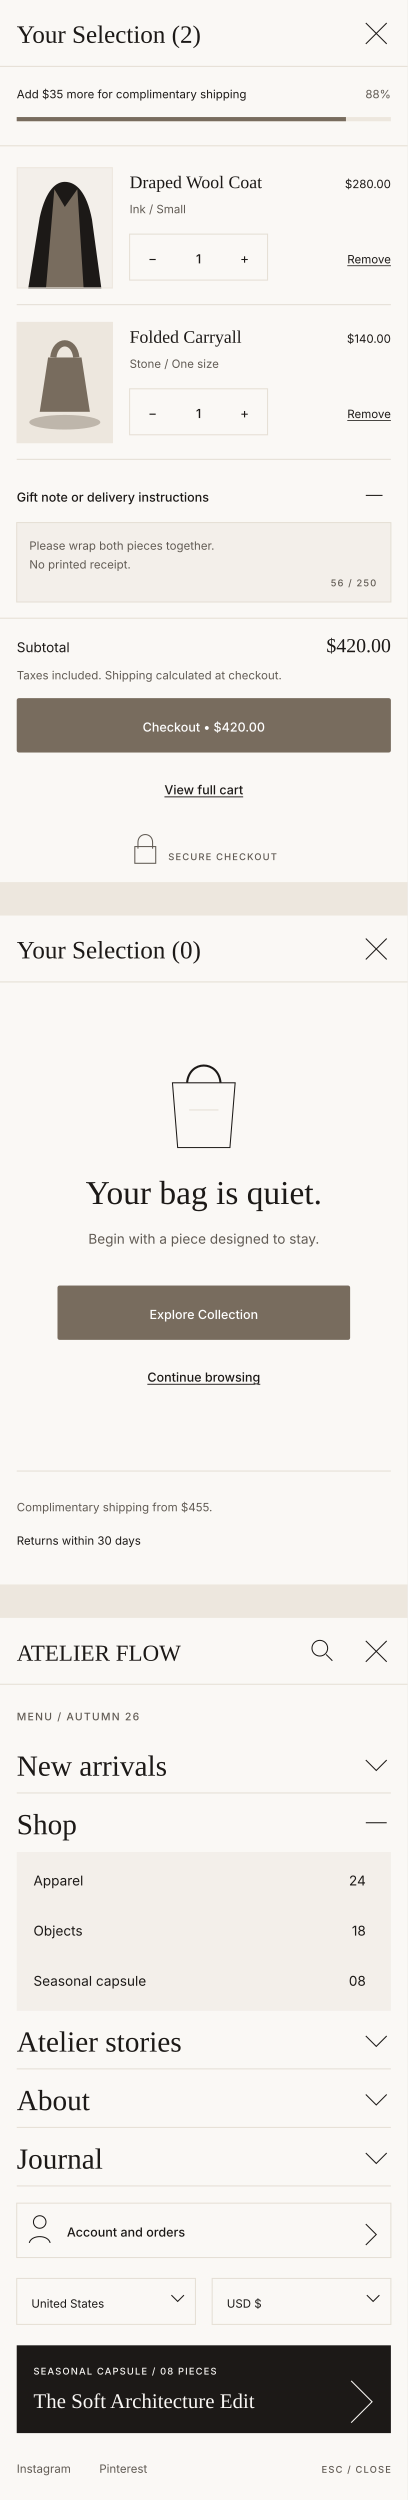
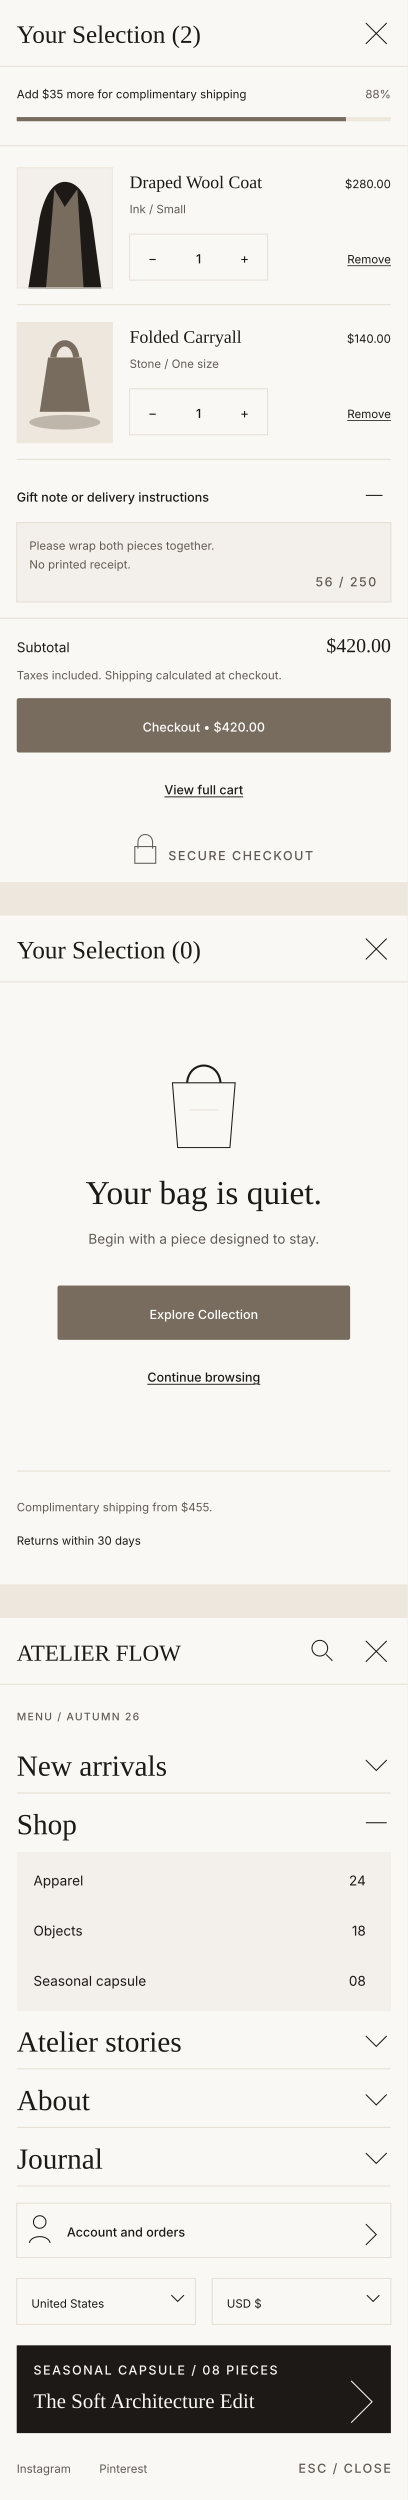
<svg xmlns="http://www.w3.org/2000/svg" width="390" height="2392" viewBox="0 0 390 2392" role="img" aria-labelledby="title desc">
  <defs>
    <style>
-       .serif { font-family: "Playfair Display", Georgia, "Times New Roman", serif; font-weight: 400; letter-spacing: 0; }
+       .serif { font-family: "Playfair Display", "Times New Roman", serif; font-weight: 400; letter-spacing: 0; }
      .sans { font-family: "Plus Jakarta Sans", -apple-system, BlinkMacSystemFont, sans-serif; font-weight: 400; letter-spacing: 0; }
      .paper { fill: #FAF8F5; }
      .surface { fill: #F3EFEA; }
      .subtle { fill: #EDE7DE; }
      .ink { fill: #1C1917; }
      .muted { fill: #605A53; }
      .accent { fill: #786C5E; }
      .white { fill: #FFFFFF; }
      .line { fill: none; stroke: #E5DFD5; stroke-width: 1; }
      .hairline { fill: none; stroke: #EDE7DE; stroke-width: 1; }
      .ink-line { fill: none; stroke: #1C1917; stroke-width: 1; }
      .muted-line { fill: none; stroke: #605A53; stroke-width: 1; }
      .eyebrow { font-family: "Plus Jakarta Sans", -apple-system, BlinkMacSystemFont, sans-serif; font-size: 10px; font-weight: 500; letter-spacing: 1.2px; }
      .label { font-family: "Plus Jakarta Sans", -apple-system, BlinkMacSystemFont, sans-serif; font-size: 12px; font-weight: 500; letter-spacing: 0; }
      .body { font-family: "Plus Jakarta Sans", -apple-system, BlinkMacSystemFont, sans-serif; font-size: 13px; font-weight: 400; letter-spacing: 0; }
      .small { font-family: "Plus Jakarta Sans", -apple-system, BlinkMacSystemFont, sans-serif; font-size: 11px; font-weight: 400; letter-spacing: 0; }
-       .micro { font-family: "Plus Jakarta Sans", -apple-system, BlinkMacSystemFont, sans-serif; font-size: 9px; font-weight: 500; letter-spacing: 1.08px; }
+       .micro { font-family: "Plus Jakarta Sans", -apple-system, BlinkMacSystemFont, sans-serif; font-size: 12px; font-weight: 500; letter-spacing: 1.44px; }
      .hit { fill: #FFFFFF; fill-opacity: 0; }
    </style>
    <clipPath id="m-cart-product-one">
      <rect x="16" y="160" width="92" height="116" />
    </clipPath>
    <clipPath id="m-cart-product-two">
      <rect x="16" y="308" width="92" height="116" />
    </clipPath>
  </defs>
  <rect id="Canvas-Background" width="390" height="2392" class="subtle" />
  <g id="Section-Cart-Drawer-Open" aria-label="Open cart drawer screen, mobile 390 by 844">
    <rect width="390" height="844" class="paper" />
    <g id="Cart-Mobile-Header">
      <text x="16" y="41" class="serif ink" font-size="24">Your Selection (2)</text>
      <g id="Cart-Mobile-Close" aria-label="Close cart, 44 by 44">
        <rect x="338" y="10" width="44" height="44" class="hit" />
        <path d="M350 22 L370 42 M370 22 L350 42" class="ink-line" />
      </g>
      <line x1="0" y1="63.5" x2="390" y2="63.5" stroke="#E5DFD5" />
    </g>
    <g id="Free-Shipping-Progress">
      <text x="16" y="94" class="small ink">Add $35 more for complimentary shipping</text>
      <text x="374" y="94" class="small muted" text-anchor="end">88%</text>
      <rect x="16" y="112" width="358" height="4" class="subtle" />
      <rect x="16" y="112" width="315" height="4" class="accent" />
      <line x1="0" y1="139.5" x2="390" y2="139.5" stroke="#E5DFD5" />
    </g>
    <g id="Cart-Line-Item-01">
      <g clip-path="url(#m-cart-product-one)">
        <rect x="16" y="160" width="92" height="116" class="surface" />
        <path d="M38 208 C44 181 54 174 62 174 C73 174 83 184 88 210 L97 276 H27 Z" class="ink" />
        <path d="M52 181 L62 198 L74 181 L80 276 H44 Z" class="accent" />
      </g>
      <rect x="16.5" y="160.5" width="91" height="115" class="hairline" />
      <text x="124" y="180" class="serif ink" font-size="17">Draped Wool Coat</text>
      <text x="124" y="204" class="small muted">Ink / Small</text>
      <text x="374" y="180" class="small ink" text-anchor="end">$280.00</text>
      <g id="Quantity-01" aria-label="Quantity one, 132 by 44">
        <rect x="124" y="224" width="132" height="44" class="paper" stroke="#E5DFD5" />
        <rect x="124" y="224" width="44" height="44" class="hit" />
        <text x="146" y="252" class="body ink" text-anchor="middle">−</text>
        <text x="190" y="252" class="label ink" text-anchor="middle">1</text>
        <rect x="212" y="224" width="44" height="44" class="hit" />
        <text x="234" y="252" class="body ink" text-anchor="middle">+</text>
      </g>
      <g aria-label="Remove Draped Wool Coat, 92 by 44">
        <rect x="282" y="224" width="92" height="44" class="hit" />
        <text x="374" y="252" class="small ink" text-anchor="end" text-decoration="underline">Remove</text>
      </g>
      <line x1="16" y1="291.5" x2="374" y2="291.5" stroke="#E5DFD5" />
    </g>
    <g id="Cart-Line-Item-02">
      <g clip-path="url(#m-cart-product-two)">
        <rect x="16" y="308" width="92" height="116" class="subtle" />
        <ellipse cx="62" cy="404" rx="34" ry="7" class="accent" opacity="0.4" />
        <path d="M38 394 L46 342 H78 L86 394 Z" class="accent" />
        <path d="M51 342 C53 324 71 324 73 342" fill="none" stroke="#786C5E" stroke-width="6" />
      </g>
      <rect x="16.5" y="308.5" width="91" height="115" class="hairline" />
      <text x="124" y="328" class="serif ink" font-size="17">Folded Carryall</text>
      <text x="124" y="352" class="small muted">Stone / One size</text>
      <text x="374" y="328" class="small ink" text-anchor="end">$140.00</text>
      <g id="Quantity-02" aria-label="Quantity one, 132 by 44">
        <rect x="124" y="372" width="132" height="44" class="paper" stroke="#E5DFD5" />
        <rect x="124" y="372" width="44" height="44" class="hit" />
        <text x="146" y="400" class="body ink" text-anchor="middle">−</text>
        <text x="190" y="400" class="label ink" text-anchor="middle">1</text>
        <rect x="212" y="372" width="44" height="44" class="hit" />
        <text x="234" y="400" class="body ink" text-anchor="middle">+</text>
      </g>
      <g aria-label="Remove Folded Carryall, 92 by 44">
        <rect x="282" y="372" width="92" height="44" class="hit" />
        <text x="374" y="400" class="small ink" text-anchor="end" text-decoration="underline">Remove</text>
      </g>
      <line x1="16" y1="439.5" x2="374" y2="439.5" stroke="#E5DFD5" />
    </g>
    <g id="Cart-Gift-Note-Expanded">
      <g aria-label="Gift note expanded, 358 by 44">
        <rect x="16" y="452" width="358" height="44" class="hit" />
        <text x="16" y="480" class="label ink">Gift note or delivery instructions</text>
        <path d="M350 474 H366" class="ink-line" />
      </g>
      <rect x="16" y="500" width="358" height="76" class="surface" stroke="#E5DFD5" />
      <text x="28" y="526" class="small muted">
        <tspan x="28" dy="0">Please wrap both pieces together.</tspan>
        <tspan x="28" dy="18">No printed receipt.</tspan>
      </text>
      <text x="360" y="561" class="micro muted" text-anchor="end">56 / 250</text>
    </g>
    <g id="Cart-Mobile-Summary">
      <line x1="0" y1="591.5" x2="390" y2="591.5" stroke="#E5DFD5" />
      <text x="16" y="624" class="body ink">Subtotal</text>
      <text x="374" y="624" class="serif ink" font-size="19" text-anchor="end">$420.00</text>
      <text x="16" y="650" class="small muted">Taxes included. Shipping calculated at checkout.</text>
      <g id="Checkout-Button" aria-label="Checkout, 358 by 52">
        <rect x="16" y="668" width="358" height="52" rx="2" class="accent" />
        <text x="195" y="700" class="label white" text-anchor="middle">Checkout • $420.00</text>
      </g>
      <g aria-label="View full cart, 358 by 44">
        <rect x="16" y="732" width="358" height="44" class="hit" />
        <text x="195" y="760" class="label ink" text-anchor="middle" text-decoration="underline">View full cart</text>
      </g>
      <g id="Secure-Checkout-Note">
        <path d="M132 812 V806 C132 796 146 796 146 806 V812" class="muted-line" />
        <rect x="129" y="810" width="20" height="16" class="muted-line" />
        <text x="161" y="823" class="micro muted">SECURE CHECKOUT</text>
      </g>
    </g>
  </g>
  <g id="Section-Cart-Drawer-Empty" transform="translate(0 876)" aria-label="Compact empty cart drawer variant, mobile 390 by 640">
    <rect width="390" height="640" class="paper" />
    <text x="16" y="41" class="serif ink" font-size="24">Your Selection (0)</text>
    <g aria-label="Close cart, 44 by 44">
      <rect x="338" y="10" width="44" height="44" class="hit" />
      <path d="M350 22 L370 42 M370 22 L350 42" class="ink-line" />
    </g>
    <line x1="0" y1="63.5" x2="390" y2="63.5" stroke="#E5DFD5" />
    <g id="Empty-State-Content">
      <g transform="translate(165 136)">
        <path d="M0 24 H60 L55 86 H5 Z" class="ink-line" stroke-width="2" />
        <path d="M14 24 C16 2 44 2 46 24" fill="none" stroke="#1C1917" stroke-width="2" />
        <line x1="16" y1="50" x2="44" y2="50" stroke="#E5DFD5" />
      </g>
      <text x="195" y="276" class="serif ink" font-size="32" text-anchor="middle">Your bag is quiet.</text>
      <text x="195" y="314" class="body muted" text-anchor="middle">Begin with a piece designed to stay.</text>
      <g id="Explore-Collection" aria-label="Explore collection, 280 by 52">
        <rect x="55" y="354" width="280" height="52" rx="2" class="accent" />
        <text x="195" y="386" class="label white" text-anchor="middle">Explore Collection</text>
      </g>
      <g aria-label="Continue browsing, 280 by 44">
        <rect x="55" y="418" width="280" height="44" class="hit" />
        <text x="195" y="446" class="label ink" text-anchor="middle" text-decoration="underline">Continue browsing</text>
      </g>
    </g>
    <line x1="16" y1="531.5" x2="374" y2="531.5" stroke="#E5DFD5" />
    <text x="16" y="570" class="small muted">Complimentary shipping from $455.</text>
    <text x="16" y="602" class="small ink">Returns within 30 days</text>
  </g>
  <g id="Section-Navigation-Expanded" transform="translate(0 1548)" aria-label="Full-screen expanded navigation, mobile 390 by 844">
    <rect width="390" height="844" class="paper" />
    <g id="Mobile-Navigation-Header">
      <text x="16" y="41" class="serif ink" font-size="22">ATELIER FLOW</text>
      <g aria-label="Search, 44 by 44">
        <rect x="286" y="10" width="44" height="44" class="hit" />
        <circle cx="306" cy="29" r="7.5" class="ink-line" />
        <line x1="312" y1="35" x2="318" y2="41" stroke="#1C1917" />
      </g>
      <g aria-label="Close navigation, 44 by 44">
        <rect x="338" y="10" width="44" height="44" class="hit" />
        <path d="M350 22 L370 42 M370 22 L350 42" class="ink-line" />
      </g>
      <line x1="0" y1="63.5" x2="390" y2="63.5" stroke="#E5DFD5" />
    </g>
    <text x="16" y="98" class="eyebrow muted">MENU / AUTUMN 26</text>
    <g id="Mobile-Navigation-Primary">
      <g aria-label="New arrivals, 358 by 56">
        <rect x="16" y="112" width="358" height="56" class="hit" />
        <text x="16" y="151" class="serif ink" font-size="28">New arrivals</text>
        <path d="M350 136 L360 146 L370 136" class="ink-line" />
      </g>
      <line x1="16" y1="167.5" x2="374" y2="167.5" stroke="#E5DFD5" />
      <g aria-label="Shop menu expanded, 358 by 56">
        <rect x="16" y="168" width="358" height="56" class="hit" />
        <text x="16" y="207" class="serif ink" font-size="28">Shop</text>
        <path d="M350 196 H370" class="ink-line" />
      </g>
      <g id="Mobile-Shop-Submenu">
        <rect x="16" y="224" width="358" height="152" class="surface" />
        <g aria-label="Apparel submenu, 326 by 44">
          <rect x="32" y="228" width="326" height="44" class="hit" />
          <text x="32" y="256" class="body ink">Apparel</text>
          <text x="350" y="256" class="body ink" text-anchor="end">24</text>
        </g>
        <g aria-label="Objects submenu, 326 by 44">
          <rect x="32" y="276" width="326" height="44" class="hit" />
          <text x="32" y="304" class="body ink">Objects</text>
          <text x="350" y="304" class="body ink" text-anchor="end">18</text>
        </g>
        <g aria-label="Seasonal capsule submenu, 326 by 44">
          <rect x="32" y="324" width="326" height="44" class="hit" />
          <text x="32" y="352" class="body ink">Seasonal capsule</text>
          <text x="350" y="352" class="body ink" text-anchor="end">08</text>
        </g>
      </g>
      <g aria-label="Atelier stories menu, 358 by 56">
        <rect x="16" y="376" width="358" height="56" class="hit" />
        <text x="16" y="415" class="serif ink" font-size="28">Atelier stories</text>
        <path d="M350 400 L360 410 L370 400" class="ink-line" />
      </g>
      <line x1="16" y1="431.5" x2="374" y2="431.5" stroke="#E5DFD5" />
      <g aria-label="About menu, 358 by 56">
        <rect x="16" y="432" width="358" height="56" class="hit" />
        <text x="16" y="471" class="serif ink" font-size="28">About</text>
        <path d="M350 456 L360 466 L370 456" class="ink-line" />
      </g>
      <line x1="16" y1="487.5" x2="374" y2="487.5" stroke="#E5DFD5" />
      <g aria-label="Journal, 358 by 56">
        <rect x="16" y="488" width="358" height="56" class="hit" />
        <text x="16" y="527" class="serif ink" font-size="28">Journal</text>
        <path d="M350 512 L360 522 L370 512" class="ink-line" />
      </g>
      <line x1="16" y1="543.5" x2="374" y2="543.5" stroke="#E5DFD5" />
    </g>
    <g id="Mobile-Navigation-Account">
      <g aria-label="Shopify account, 358 by 52">
        <rect x="16" y="560" width="358" height="52" class="paper" stroke="#E5DFD5" />
        <circle cx="38" cy="578" r="6" class="ink-line" />
        <path d="M28 598 C30 590 46 590 48 598" class="ink-line" />
        <text x="64" y="592" class="label ink">Account and orders</text>
        <path d="M350 580 L360 590 L350 600" class="ink-line" />
      </g>
    </g>
    <g id="Mobile-Navigation-Markets">
      <g aria-label="Country selector, 171 by 44">
        <rect x="16" y="632" width="171" height="44" class="paper" stroke="#E5DFD5" />
        <text x="30" y="660" class="small ink">United States</text>
        <path d="M164 648 L170 654 L176 648" class="ink-line" />
      </g>
      <g aria-label="Currency selector, 171 by 44">
        <rect x="203" y="632" width="171" height="44" class="paper" stroke="#E5DFD5" />
        <text x="217" y="660" class="small ink">USD $</text>
        <path d="M351 648 L357 654 L363 648" class="ink-line" />
      </g>
    </g>
    <g id="Mobile-Navigation-Editorial-Link">
      <rect x="16" y="696" width="358" height="84" class="ink" />
      <text x="32" y="724" class="micro paper">SEASONAL CAPSULE / 08 PIECES</text>
      <text x="32" y="756" class="serif paper" font-size="20">The Soft Architecture Edit</text>
      <path d="M336 730 L356 750 L336 770" fill="none" stroke="#FAF8F5" />
    </g>
    <g id="Mobile-Navigation-Footer">
      <text x="16" y="818" class="small muted">Instagram</text>
      <text x="95" y="818" class="small muted">Pinterest</text>
      <text x="374" y="818" class="micro muted" text-anchor="end">ESC / CLOSE</text>
    </g>
  </g>
</svg>
